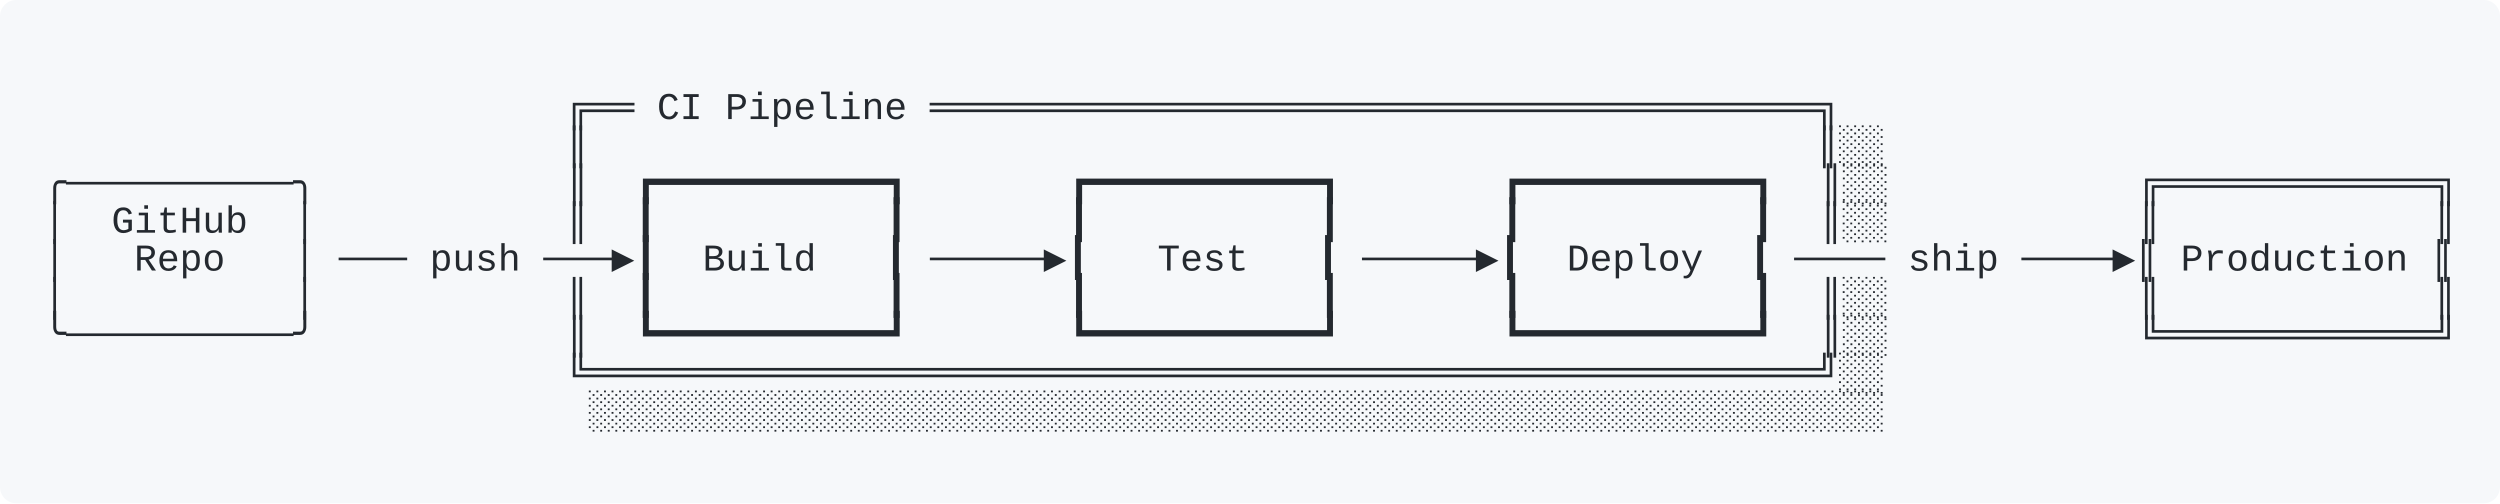
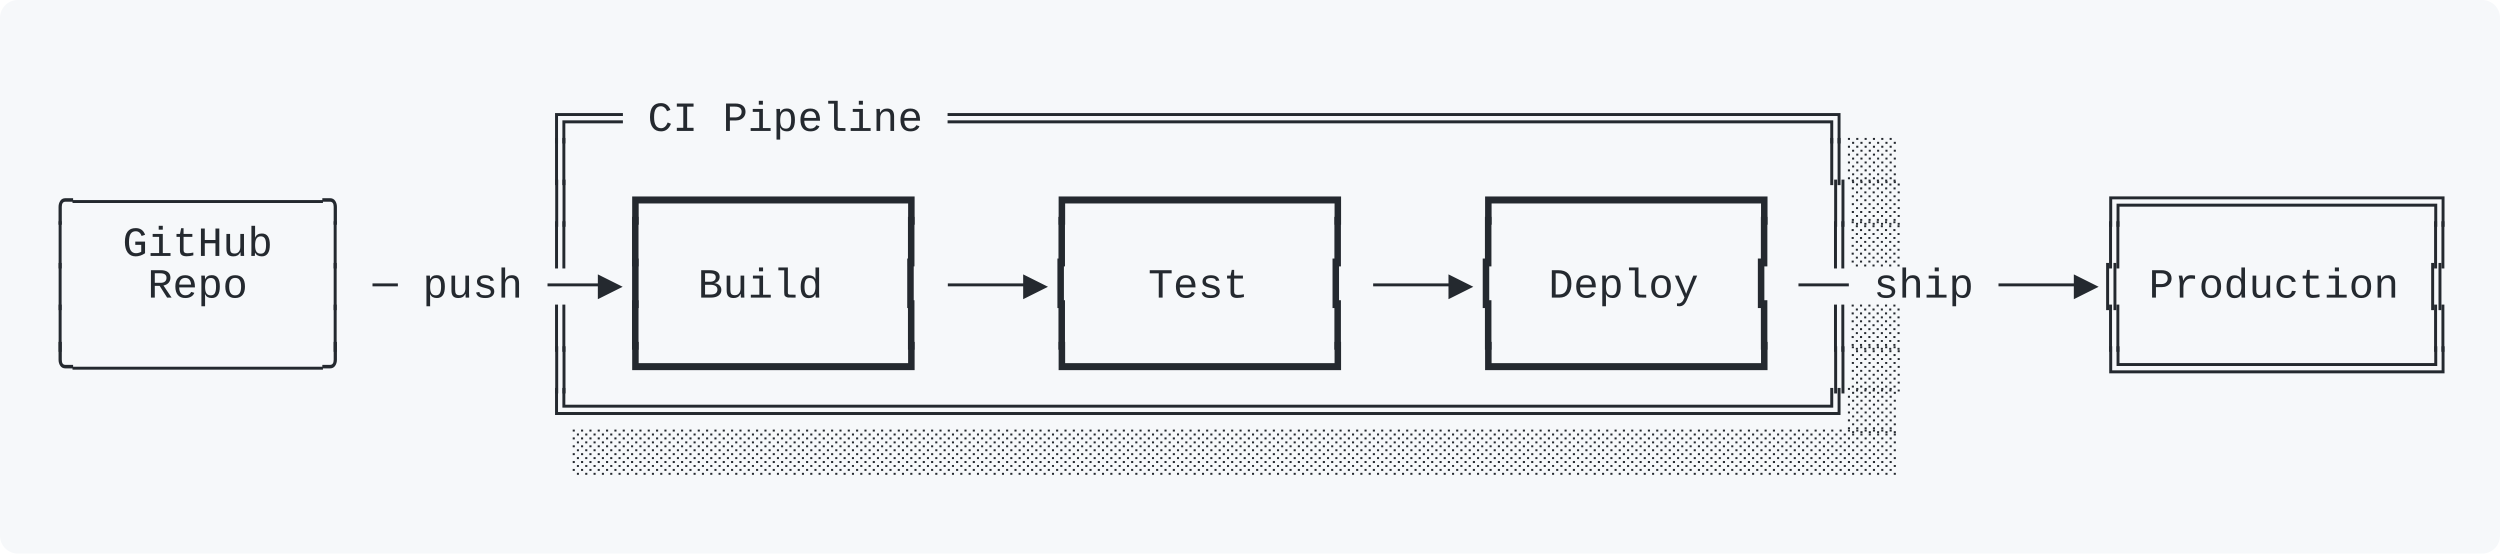
- <svg xmlns="http://www.w3.org/2000/svg" viewBox="0 0 924 186" width="924" height="186">
+ <svg xmlns="http://www.w3.org/2000/svg" viewBox="0 0 840 186" width="840" height="186">
  <style>
    text {
      font-family: 'SFMono-Regular', Menlo, Monaco, 'Courier New', monospace;
      font-size: 14px;
      line-height: 1;
      fill: #24292f;
    }
    @media (prefers-color-scheme: dark) {
      text { fill: #e6edf3; }
      .bg { fill: #161b22; }
    }
  </style>
  <rect class="bg" width="100%" height="100%" fill="#f6f8fa" rx="6" />
  <text x="16" y="30" xml:space="preserve" />
-   <text x="16" y="44" xml:space="preserve">                       ╔══ CI Pipeline ═══════════════════════════════════════╗</text>
-   <text x="16" y="58" xml:space="preserve">                       ║                                                      ║░░</text>
-   <text x="16" y="72" xml:space="preserve">╭──────────╮           ║  ┏━━━━━━━━━━┓       ┏━━━━━━━━━━┓       ┏━━━━━━━━━━┓  ║░░           ╔════════════╗</text>
-   <text x="16" y="86" xml:space="preserve">│  GitHub  │           ║  ┃          ┃       ┃          ┃       ┃          ┃  ║░░           ║            ║</text>
-   <text x="16" y="100" xml:space="preserve">│   Repo   │ ─── push ───▶┃  Build   ┃ ─────▶┃   Test   ┃ ─────▶┃  Deploy  ┃ ──── ship ────▶║ Production ║</text>
-   <text x="16" y="114" xml:space="preserve">│          │           ║  ┃          ┃       ┃          ┃       ┃          ┃  ║░░           ║            ║</text>
-   <text x="16" y="128" xml:space="preserve">╰──────────╯           ║  ┗━━━━━━━━━━┛       ┗━━━━━━━━━━┛       ┗━━━━━━━━━━┛  ║░░           ╚════════════╝</text>
-   <text x="16" y="142" xml:space="preserve">                       ╚══════════════════════════════════════════════════════╝░░</text>
-   <text x="16" y="156" xml:space="preserve">                        ░░░░░░░░░░░░░░░░░░░░░░░░░░░░░░░░░░░░░░░░░░░░░░░░░░░░░░░░░</text>
+   <text x="16" y="44" xml:space="preserve">                    ╔══ CI Pipeline ═══════════════════════════════════╗</text>
+   <text x="16" y="58" xml:space="preserve">                    ║                                                  ║░░</text>
+   <text x="16" y="72" xml:space="preserve">╭──────────╮        ║  ┏━━━━━━━━━━┓     ┏━━━━━━━━━━┓     ┏━━━━━━━━━━┓  ║░░        ╔════════════╗</text>
+   <text x="16" y="86" xml:space="preserve">│  GitHub  │        ║  ┃          ┃     ┃          ┃     ┃          ┃  ║░░        ║            ║</text>
+   <text x="16" y="100" xml:space="preserve">│   Repo   │ ─ push ──▶┃  Build   ┃ ───▶┃   Test   ┃ ───▶┃  Deploy  ┃ ── ship ───▶║ Production ║</text>
+   <text x="16" y="114" xml:space="preserve">│          │        ║  ┃          ┃     ┃          ┃     ┃          ┃  ║░░        ║            ║</text>
+   <text x="16" y="128" xml:space="preserve">╰──────────╯        ║  ┗━━━━━━━━━━┛     ┗━━━━━━━━━━┛     ┗━━━━━━━━━━┛  ║░░        ╚════════════╝</text>
+   <text x="16" y="142" xml:space="preserve">                    ╚══════════════════════════════════════════════════╝░░</text>
+   <text x="16" y="156" xml:space="preserve">                     ░░░░░░░░░░░░░░░░░░░░░░░░░░░░░░░░░░░░░░░░░░░░░░░░░░░░░</text>
  <text x="16" y="170" xml:space="preserve" />
</svg>
